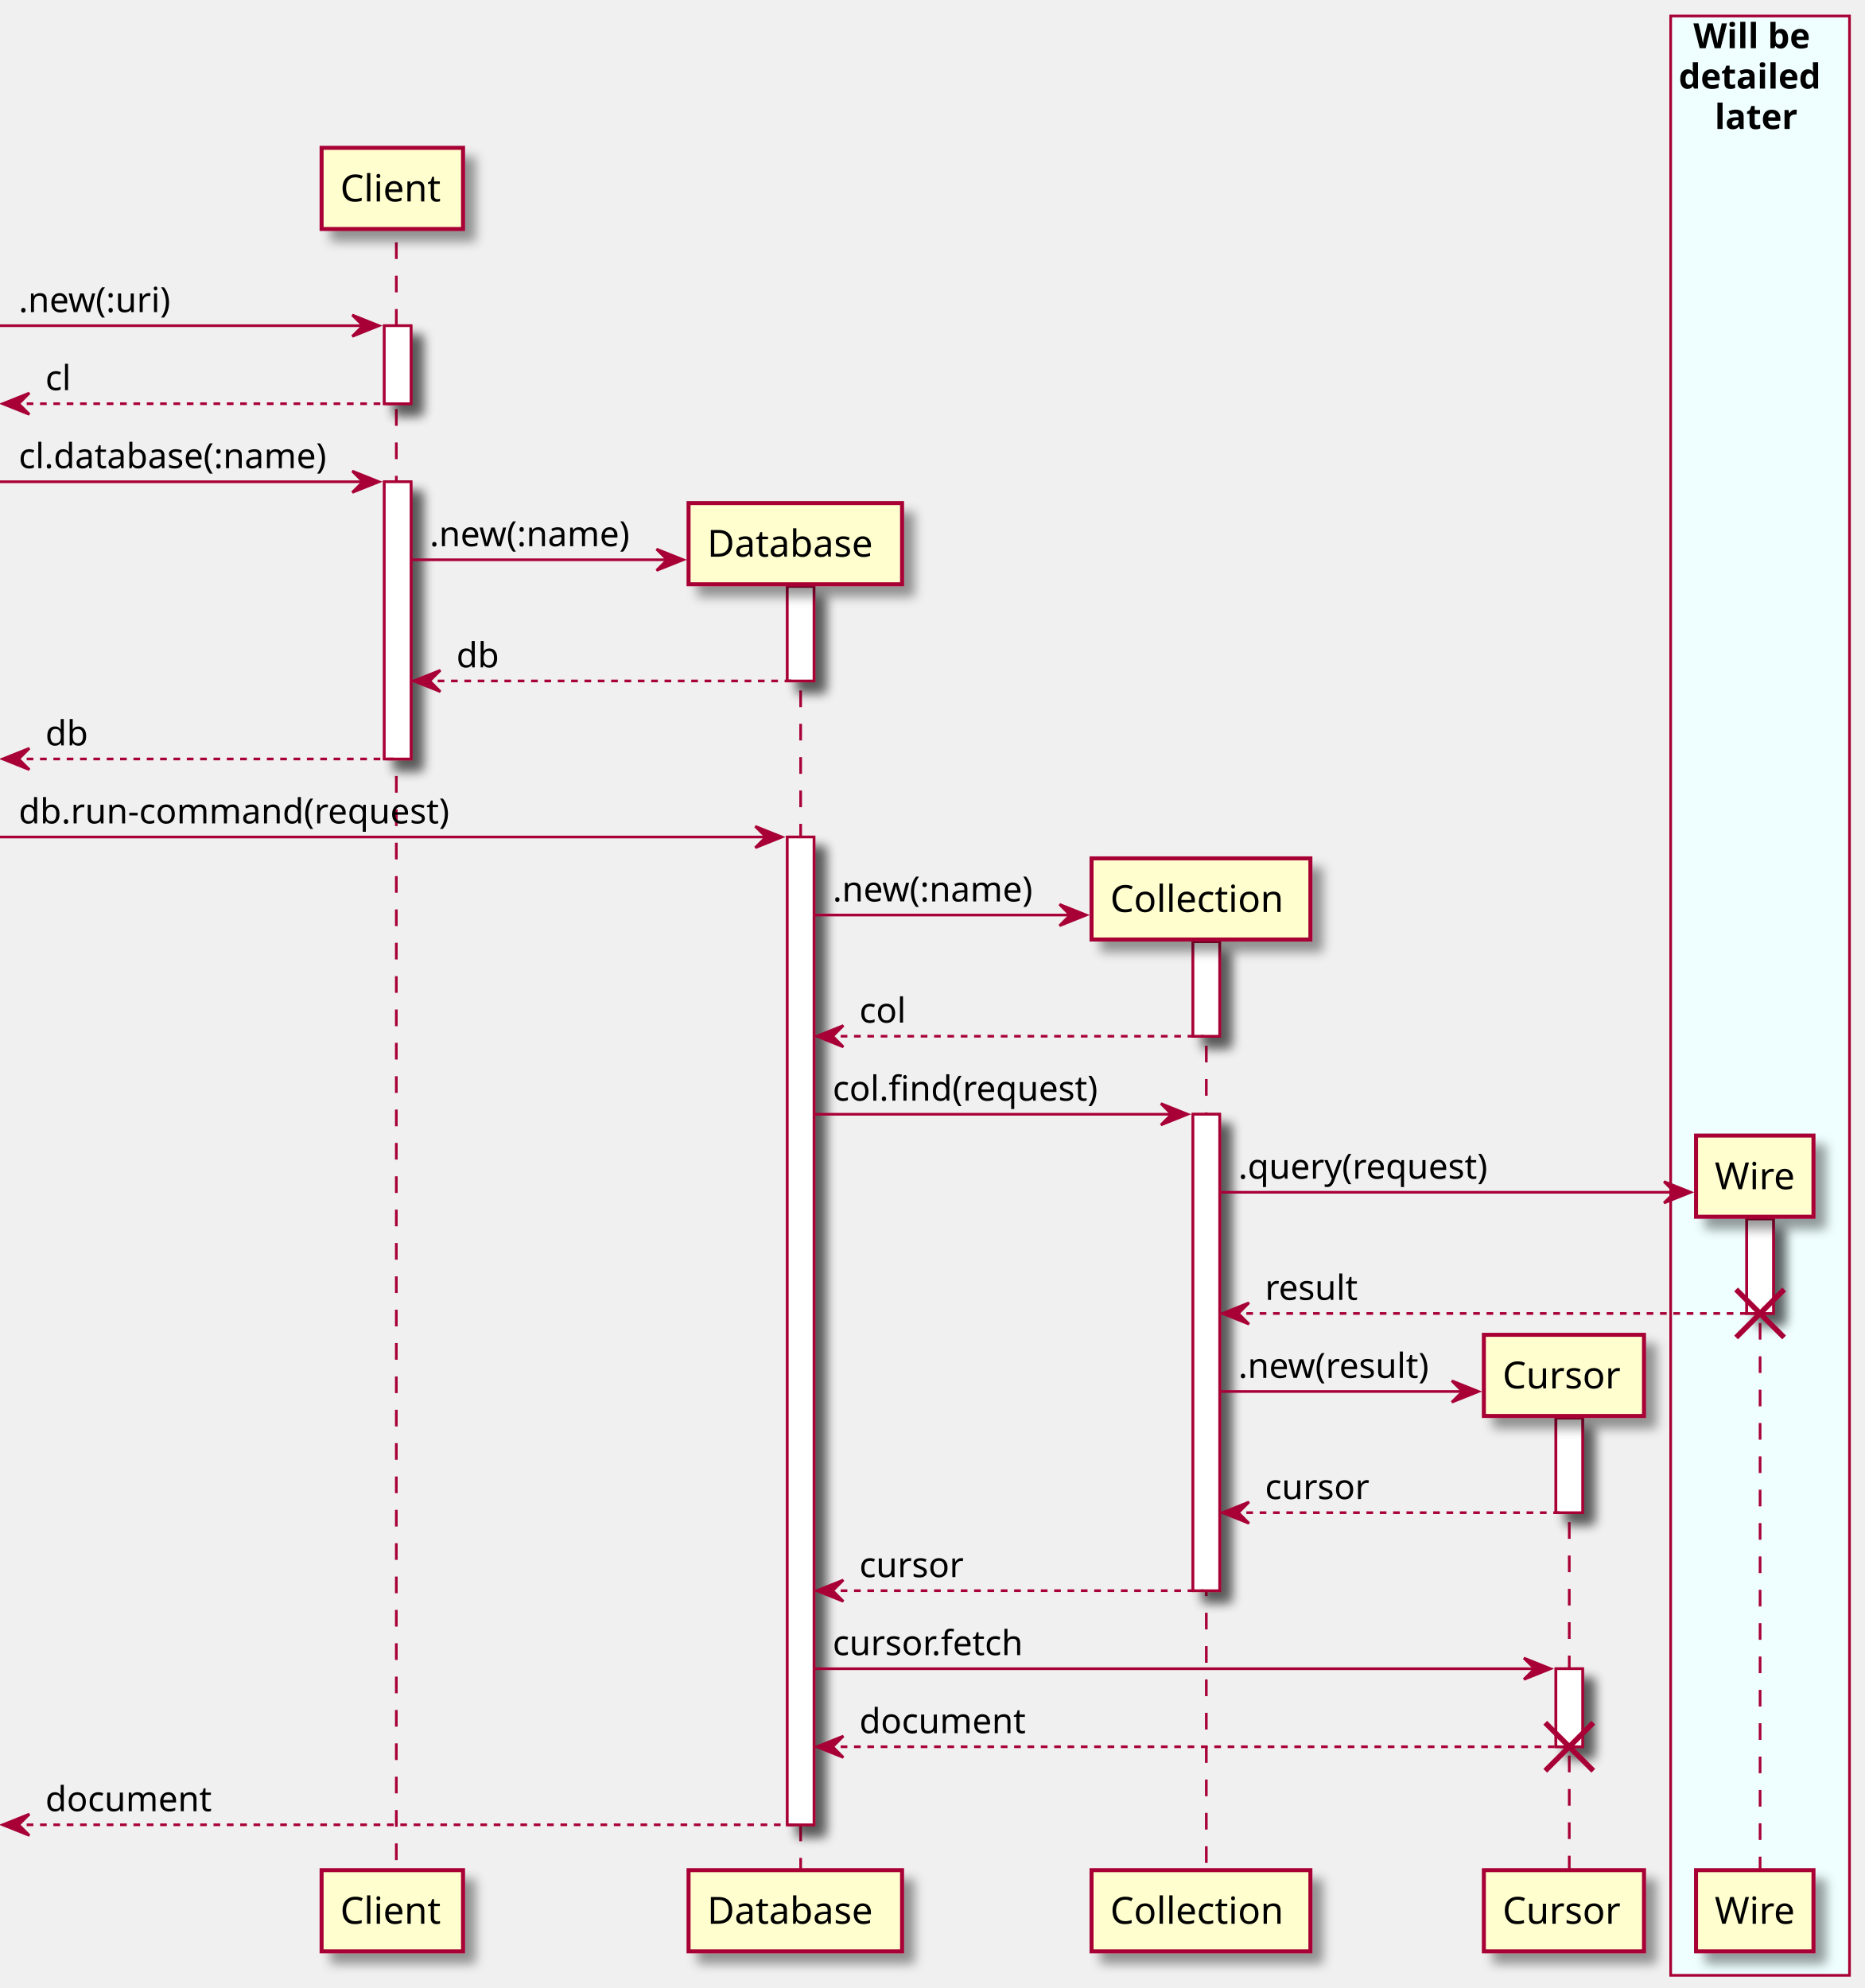
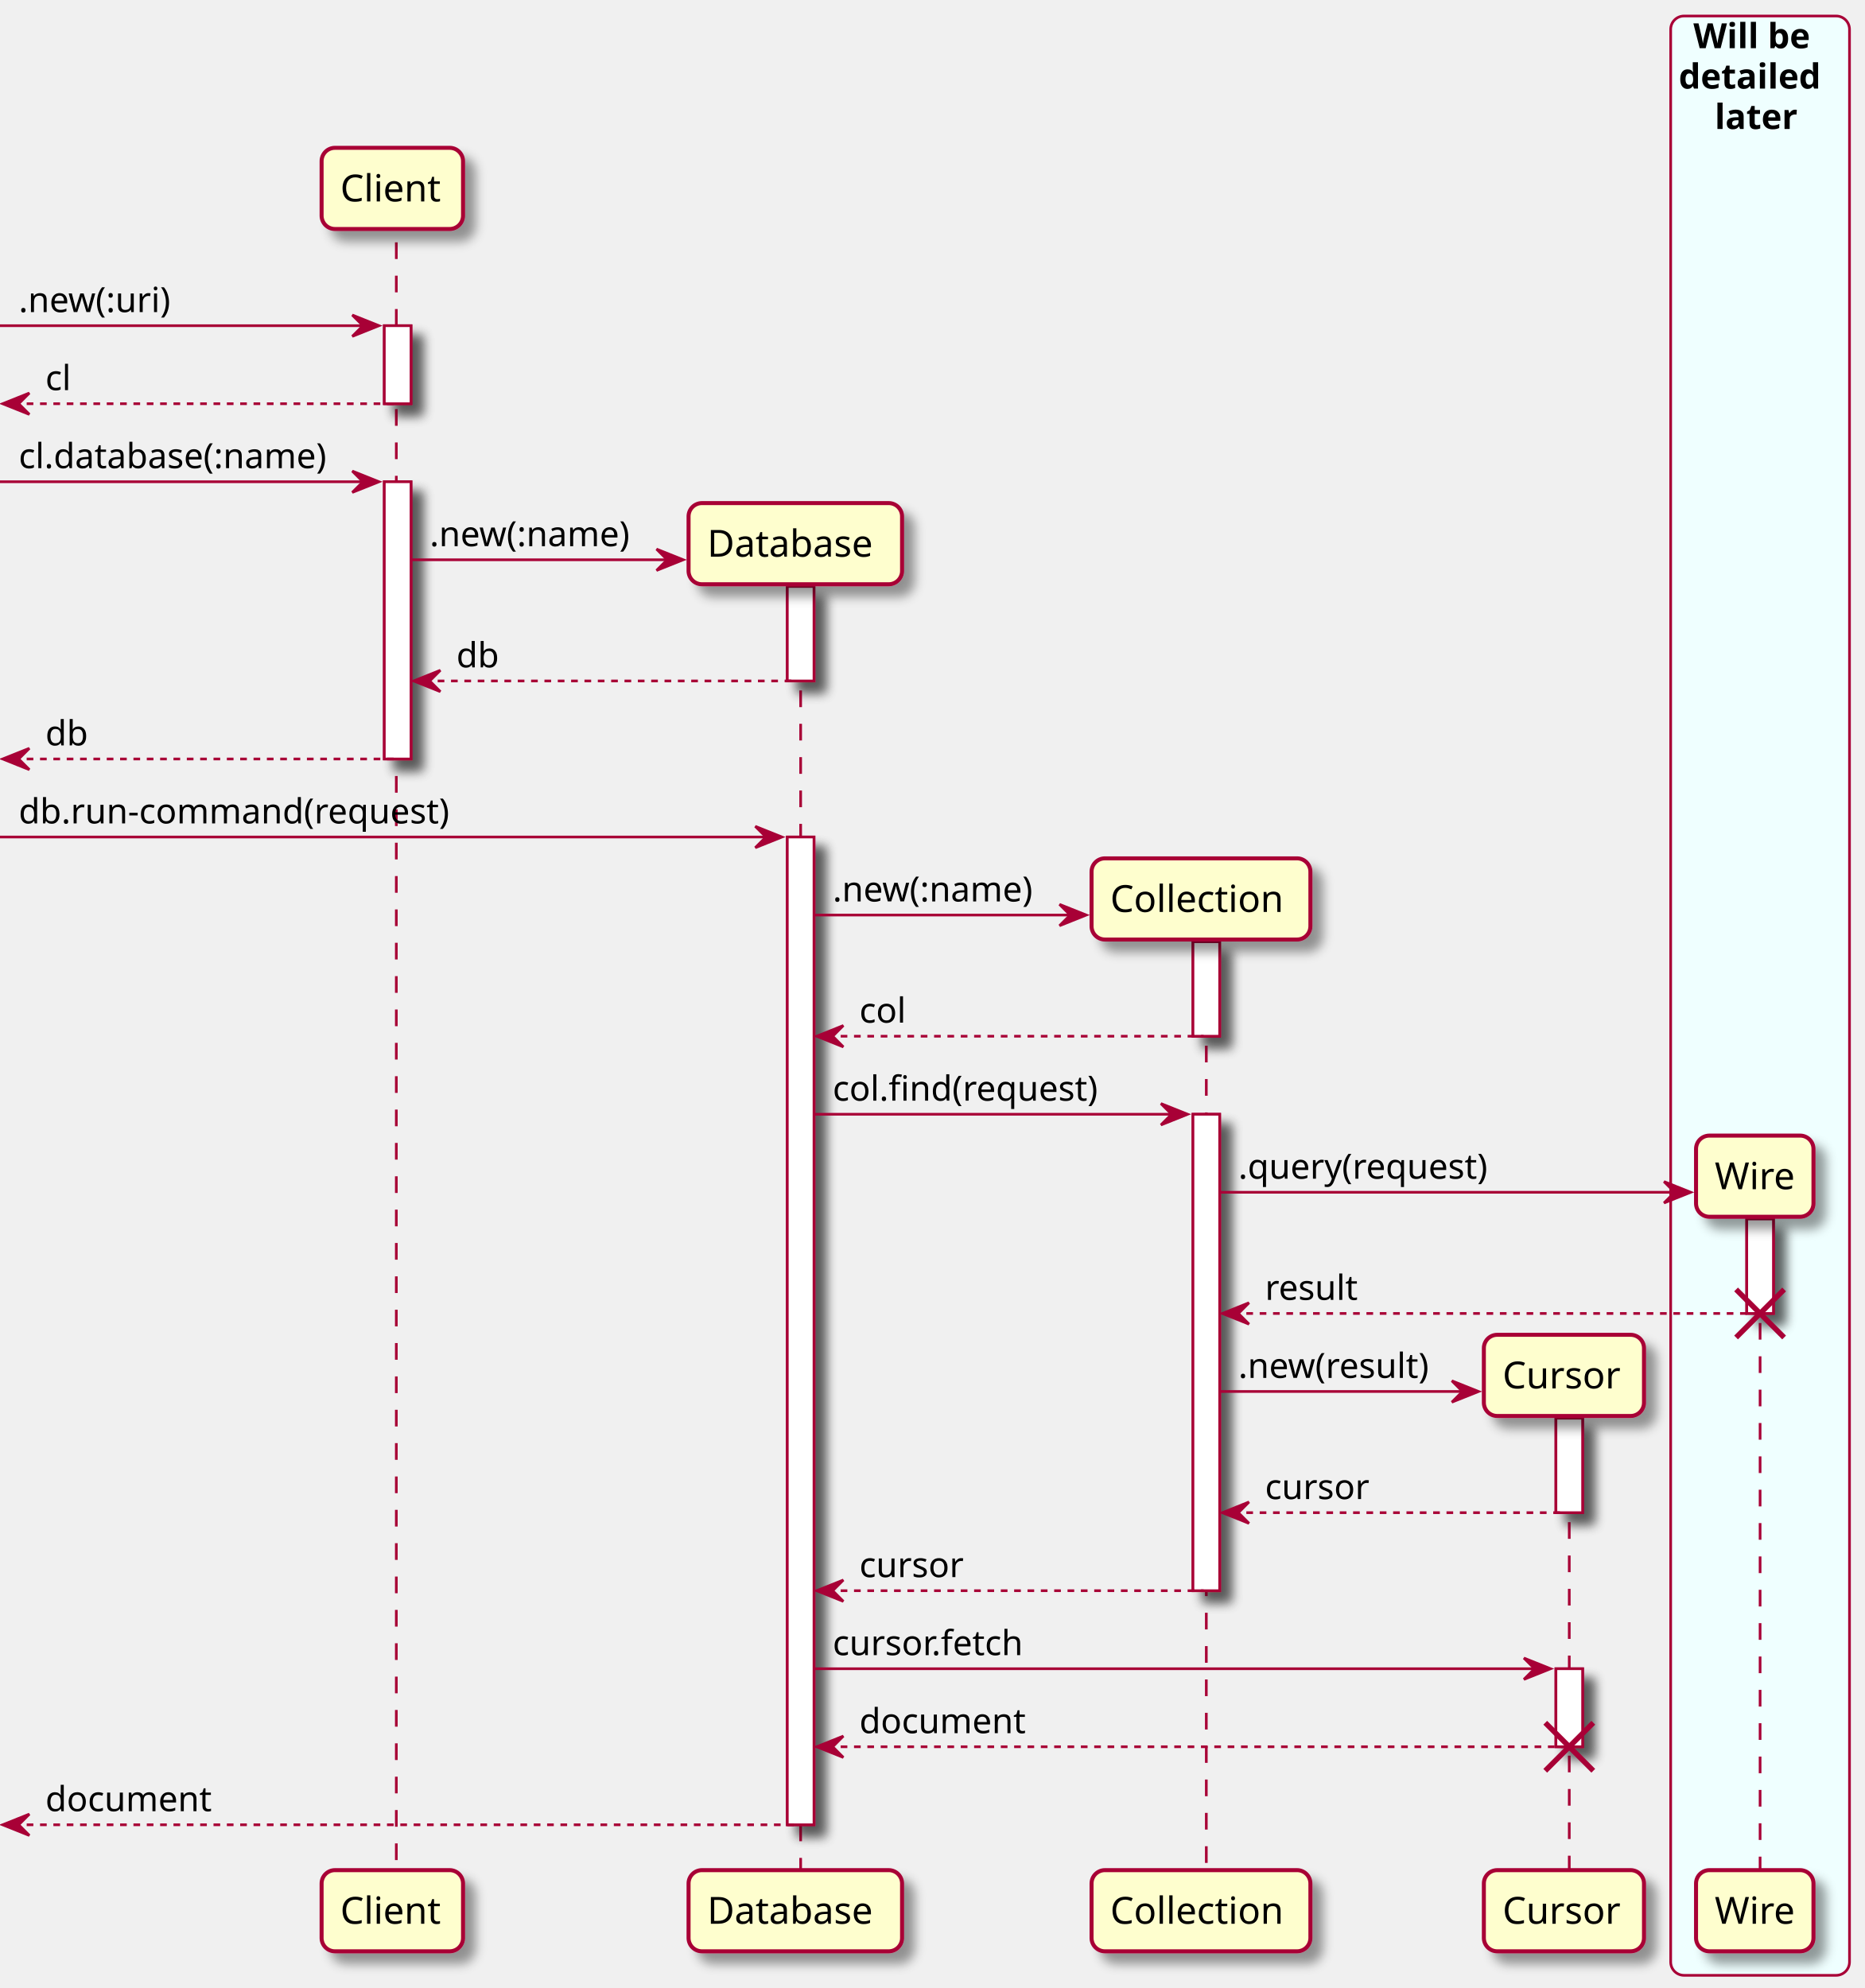
<svg xmlns="http://www.w3.org/2000/svg" contentScriptType="application/ecmascript" contentStyleType="text/css" height="596.8px" preserveAspectRatio="none" style="width:559px;height:596px;" version="1.1" viewBox="0 0 559 596" width="559.2px" zoomAndPan="magnify">
  <defs>
-     <filter height="300%" id="f1c8ffc41sdok8" width="300%" x="-1" y="-1">
+     <filter height="300%" id="fs5m1uit9dcch" width="300%" x="-1" y="-1">
      <feGaussianBlur result="blurOut" stdDeviation="1.6" />
      <feColorMatrix in="blurOut" result="blurOut2" type="matrix" values="0 0 0 0 0 0 0 0 0 0 0 0 0 0 0 0 0 0 .4 0" />
      <feOffset dx="3.2" dy="3.2" in="blurOut2" result="blurOut3" />
      <feBlend in="SourceGraphic" in2="blurOut3" mode="normal" />
    </filter>
  </defs>
  <g>
-     <rect fill="#EFFFFF" height="587.398" style="stroke: #A80036; stroke-width: 0.8;" width="53.6" x="500.8" y="4.8" />
+     <rect fill="#EFFFFF" height="587.398" rx="4" ry="4" style="stroke: #A80036; stroke-width: 0.8;" width="53.6" x="500.8" y="4.8" />
    <text fill="#000000" font-family="sans-serif" font-size="10.4" font-weight="bold" lengthAdjust="spacingAndGlyphs" textLength="40" x="507.6" y="14.454">Will be</text>
    <text fill="#000000" font-family="sans-serif" font-size="10.4" font-weight="bold" lengthAdjust="spacingAndGlyphs" textLength="48.8" x="503.2" y="26.56">detailed</text>
    <text fill="#000000" font-family="sans-serif" font-size="10.4" font-weight="bold" lengthAdjust="spacingAndGlyphs" textLength="27.2" x="514" y="38.666">later</text>
-     <rect fill="#FFFFFF" filter="url(#f1c8ffc41sdok8)" height="23.393" style="stroke: #A80036; stroke-width: 0.8;" width="8" x="115.2" y="97.642" />
-     <rect fill="#FFFFFF" filter="url(#f1c8ffc41sdok8)" height="83.116" style="stroke: #A80036; stroke-width: 0.8;" width="8" x="115.2" y="144.427" />
-     <rect fill="#FFFFFF" filter="url(#f1c8ffc41sdok8)" height="28.331" style="stroke: #A80036; stroke-width: 0.8;" width="8" x="236" y="175.82" />
-     <rect fill="#FFFFFF" filter="url(#f1c8ffc41sdok8)" height="296.132" style="stroke: #A80036; stroke-width: 0.8;" width="8" x="236" y="250.935" />
-     <rect fill="#FFFFFF" filter="url(#f1c8ffc41sdok8)" height="28.331" style="stroke: #A80036; stroke-width: 0.8;" width="8" x="357.6" y="282.328" />
-     <rect fill="#FFFFFF" filter="url(#f1c8ffc41sdok8)" height="142.839" style="stroke: #A80036; stroke-width: 0.8;" width="8" x="357.6" y="334.051" />
-     <rect fill="#FFFFFF" filter="url(#f1c8ffc41sdok8)" height="28.331" style="stroke: #A80036; stroke-width: 0.8;" width="8" x="466.4" y="425.166" />
-     <rect fill="#FFFFFF" filter="url(#f1c8ffc41sdok8)" height="23.393" style="stroke: #A80036; stroke-width: 0.8;" width="8" x="466.4" y="500.282" />
-     <rect fill="#FFFFFF" filter="url(#f1c8ffc41sdok8)" height="28.331" style="stroke: #A80036; stroke-width: 0.8;" width="8" x="523.6" y="365.443" />
+     <rect fill="#FFFFFF" filter="url(#fs5m1uit9dcch)" height="23.393" style="stroke: #A80036; stroke-width: 0.8;" width="8" x="115.2" y="97.642" />
+     <rect fill="#FFFFFF" filter="url(#fs5m1uit9dcch)" height="83.116" style="stroke: #A80036; stroke-width: 0.8;" width="8" x="115.2" y="144.427" />
+     <rect fill="#FFFFFF" filter="url(#fs5m1uit9dcch)" height="28.331" style="stroke: #A80036; stroke-width: 0.8;" width="8" x="236" y="175.82" />
+     <rect fill="#FFFFFF" filter="url(#fs5m1uit9dcch)" height="296.132" style="stroke: #A80036; stroke-width: 0.8;" width="8" x="236" y="250.935" />
+     <rect fill="#FFFFFF" filter="url(#fs5m1uit9dcch)" height="28.331" style="stroke: #A80036; stroke-width: 0.8;" width="8" x="357.6" y="282.328" />
+     <rect fill="#FFFFFF" filter="url(#fs5m1uit9dcch)" height="142.839" style="stroke: #A80036; stroke-width: 0.8;" width="8" x="357.6" y="334.051" />
+     <rect fill="#FFFFFF" filter="url(#fs5m1uit9dcch)" height="28.331" style="stroke: #A80036; stroke-width: 0.8;" width="8" x="466.4" y="425.166" />
+     <rect fill="#FFFFFF" filter="url(#fs5m1uit9dcch)" height="23.393" style="stroke: #A80036; stroke-width: 0.8;" width="8" x="466.4" y="500.282" />
+     <rect fill="#FFFFFF" filter="url(#fs5m1uit9dcch)" height="28.331" style="stroke: #A80036; stroke-width: 0.8;" width="8" x="523.6" y="365.443" />
    <line style="stroke: #A80036; stroke-width: 0.8; stroke-dasharray: 5.0,5.0;" x1="118.8" x2="118.8" y1="72.649" y2="561.467" />
    <line style="stroke: #A80036; stroke-width: 0.8; stroke-dasharray: 5.0,5.0;" x1="240" x2="240" y1="176.992" y2="561.467" />
    <line style="stroke: #A80036; stroke-width: 0.8; stroke-dasharray: 5.0,5.0;" x1="361.6" x2="361.6" y1="283.5" y2="561.467" />
    <line style="stroke: #A80036; stroke-width: 0.8; stroke-dasharray: 5.0,5.0;" x1="470.4" x2="470.4" y1="426.339" y2="561.467" />
    <line style="stroke: #A80036; stroke-width: 0.8; stroke-dasharray: 5.0,5.0;" x1="527.6" x2="527.6" y1="366.616" y2="561.467" />
-     <rect fill="#FEFECE" filter="url(#f1c8ffc41sdok8)" height="24.331" style="stroke: #A80036; stroke-width: 1.2;" width="42.4" x="96.4" y="44.319" />
+     <rect fill="#FEFECE" filter="url(#fs5m1uit9dcch)" height="24.331" rx="4" ry="4" style="stroke: #A80036; stroke-width: 1.2;" width="42.4" x="96.4" y="44.319" />
    <text fill="#000000" font-family="sans-serif" font-size="11.2" lengthAdjust="spacingAndGlyphs" textLength="31.2" x="102" y="60.386">Client</text>
-     <rect fill="#FEFECE" filter="url(#f1c8ffc41sdok8)" height="24.331" style="stroke: #A80036; stroke-width: 1.2;" width="42.4" x="96.4" y="560.667" />
+     <rect fill="#FEFECE" filter="url(#fs5m1uit9dcch)" height="24.331" rx="4" ry="4" style="stroke: #A80036; stroke-width: 1.2;" width="42.4" x="96.4" y="560.667" />
    <text fill="#000000" font-family="sans-serif" font-size="11.2" lengthAdjust="spacingAndGlyphs" textLength="31.2" x="102" y="576.734">Client</text>
-     <rect fill="#FEFECE" filter="url(#f1c8ffc41sdok8)" height="24.331" style="stroke: #A80036; stroke-width: 1.2;" width="64" x="206.4" y="560.667" />
+     <rect fill="#FEFECE" filter="url(#fs5m1uit9dcch)" height="24.331" rx="4" ry="4" style="stroke: #A80036; stroke-width: 1.2;" width="64" x="206.4" y="560.667" />
    <text fill="#000000" font-family="sans-serif" font-size="11.2" lengthAdjust="spacingAndGlyphs" textLength="52.8" x="212" y="576.734">Database</text>
-     <rect fill="#FEFECE" filter="url(#f1c8ffc41sdok8)" height="24.331" style="stroke: #A80036; stroke-width: 1.2;" width="65.6" x="327.2" y="560.667" />
+     <rect fill="#FEFECE" filter="url(#fs5m1uit9dcch)" height="24.331" rx="4" ry="4" style="stroke: #A80036; stroke-width: 1.2;" width="65.6" x="327.2" y="560.667" />
    <text fill="#000000" font-family="sans-serif" font-size="11.2" lengthAdjust="spacingAndGlyphs" textLength="54.4" x="332.8" y="576.734">Collection</text>
-     <rect fill="#FEFECE" filter="url(#f1c8ffc41sdok8)" height="24.331" style="stroke: #A80036; stroke-width: 1.2;" width="48" x="444.8" y="560.667" />
+     <rect fill="#FEFECE" filter="url(#fs5m1uit9dcch)" height="24.331" rx="4" ry="4" style="stroke: #A80036; stroke-width: 1.2;" width="48" x="444.8" y="560.667" />
    <text fill="#000000" font-family="sans-serif" font-size="11.2" lengthAdjust="spacingAndGlyphs" textLength="36.8" x="450.4" y="576.734">Cursor</text>
-     <rect fill="#FEFECE" filter="url(#f1c8ffc41sdok8)" height="24.331" style="stroke: #A80036; stroke-width: 1.2;" width="35.2" x="508.4" y="560.667" />
+     <rect fill="#FEFECE" filter="url(#fs5m1uit9dcch)" height="24.331" rx="4" ry="4" style="stroke: #A80036; stroke-width: 1.2;" width="35.2" x="508.4" y="560.667" />
    <text fill="#000000" font-family="sans-serif" font-size="11.2" lengthAdjust="spacingAndGlyphs" textLength="24" x="514" y="576.734">Wire</text>
-     <rect fill="#FFFFFF" filter="url(#f1c8ffc41sdok8)" height="23.393" style="stroke: #A80036; stroke-width: 0.8;" width="8" x="115.2" y="97.642" />
-     <rect fill="#FFFFFF" filter="url(#f1c8ffc41sdok8)" height="83.116" style="stroke: #A80036; stroke-width: 0.8;" width="8" x="115.2" y="144.427" />
-     <rect fill="#FFFFFF" filter="url(#f1c8ffc41sdok8)" height="28.331" style="stroke: #A80036; stroke-width: 0.8;" width="8" x="236" y="175.82" />
-     <rect fill="#FFFFFF" filter="url(#f1c8ffc41sdok8)" height="296.132" style="stroke: #A80036; stroke-width: 0.8;" width="8" x="236" y="250.935" />
-     <rect fill="#FFFFFF" filter="url(#f1c8ffc41sdok8)" height="28.331" style="stroke: #A80036; stroke-width: 0.8;" width="8" x="357.6" y="282.328" />
-     <rect fill="#FFFFFF" filter="url(#f1c8ffc41sdok8)" height="142.839" style="stroke: #A80036; stroke-width: 0.8;" width="8" x="357.6" y="334.051" />
-     <rect fill="#FFFFFF" filter="url(#f1c8ffc41sdok8)" height="28.331" style="stroke: #A80036; stroke-width: 0.8;" width="8" x="466.4" y="425.166" />
-     <rect fill="#FFFFFF" filter="url(#f1c8ffc41sdok8)" height="23.393" style="stroke: #A80036; stroke-width: 0.8;" width="8" x="466.4" y="500.282" />
-     <rect fill="#FFFFFF" filter="url(#f1c8ffc41sdok8)" height="28.331" style="stroke: #A80036; stroke-width: 0.8;" width="8" x="523.6" y="365.443" />
+     <rect fill="#FFFFFF" filter="url(#fs5m1uit9dcch)" height="23.393" style="stroke: #A80036; stroke-width: 0.8;" width="8" x="115.2" y="97.642" />
+     <rect fill="#FFFFFF" filter="url(#fs5m1uit9dcch)" height="83.116" style="stroke: #A80036; stroke-width: 0.8;" width="8" x="115.2" y="144.427" />
+     <rect fill="#FFFFFF" filter="url(#fs5m1uit9dcch)" height="28.331" style="stroke: #A80036; stroke-width: 0.8;" width="8" x="236" y="175.82" />
+     <rect fill="#FFFFFF" filter="url(#fs5m1uit9dcch)" height="296.132" style="stroke: #A80036; stroke-width: 0.8;" width="8" x="236" y="250.935" />
+     <rect fill="#FFFFFF" filter="url(#fs5m1uit9dcch)" height="28.331" style="stroke: #A80036; stroke-width: 0.8;" width="8" x="357.6" y="282.328" />
+     <rect fill="#FFFFFF" filter="url(#fs5m1uit9dcch)" height="142.839" style="stroke: #A80036; stroke-width: 0.8;" width="8" x="357.6" y="334.051" />
+     <rect fill="#FFFFFF" filter="url(#fs5m1uit9dcch)" height="28.331" style="stroke: #A80036; stroke-width: 0.8;" width="8" x="466.4" y="425.166" />
+     <rect fill="#FFFFFF" filter="url(#fs5m1uit9dcch)" height="23.393" style="stroke: #A80036; stroke-width: 0.8;" width="8" x="466.4" y="500.282" />
+     <rect fill="#FFFFFF" filter="url(#fs5m1uit9dcch)" height="28.331" style="stroke: #A80036; stroke-width: 0.8;" width="8" x="523.6" y="365.443" />
    <polygon fill="#A80036" points="105.6,94.442,113.6,97.642,105.6,100.842,108.8,97.642" style="stroke: #A80036; stroke-width: 0.8;" />
    <line style="stroke: #A80036; stroke-width: 0.8;" x1="0" x2="110.4" y1="97.642" y2="97.642" />
    <text fill="#000000" font-family="sans-serif" font-size="10.4" lengthAdjust="spacingAndGlyphs" textLength="47.2" x="5.6" y="93.569">.new(:uri)</text>
    <polygon fill="#A80036" points="8.8,117.834,0.8,121.034,8.8,124.234,5.6,121.034" style="stroke: #A80036; stroke-width: 0.8;" />
    <line style="stroke: #A80036; stroke-width: 0.8; stroke-dasharray: 2.0,2.0;" x1="4" x2="118.4" y1="121.034" y2="121.034" />
    <text fill="#000000" font-family="sans-serif" font-size="10.4" lengthAdjust="spacingAndGlyphs" textLength="8" x="13.6" y="116.961">cl</text>
    <polygon fill="#A80036" points="105.6,141.227,113.6,144.427,105.6,147.627,108.8,144.427" style="stroke: #A80036; stroke-width: 0.8;" />
    <line style="stroke: #A80036; stroke-width: 0.8;" x1="0" x2="110.4" y1="144.427" y2="144.427" />
    <text fill="#000000" font-family="sans-serif" font-size="10.4" lengthAdjust="spacingAndGlyphs" textLength="100" x="5.6" y="140.354">cl.database(:name)</text>
    <polygon fill="#A80036" points="196.8,164.619,204.8,167.82,196.8,171.019,200,167.82" style="stroke: #A80036; stroke-width: 0.8;" />
    <line style="stroke: #A80036; stroke-width: 0.8;" x1="123.2" x2="201.6" y1="167.82" y2="167.82" />
    <text fill="#000000" font-family="sans-serif" font-size="10.4" lengthAdjust="spacingAndGlyphs" textLength="64" x="128.8" y="163.746">.new(:name)</text>
-     <rect fill="#FEFECE" filter="url(#f1c8ffc41sdok8)" height="24.331" style="stroke: #A80036; stroke-width: 1.2;" width="64" x="206.4" y="150.827" />
+     <rect fill="#FEFECE" filter="url(#fs5m1uit9dcch)" height="24.331" rx="4" ry="4" style="stroke: #A80036; stroke-width: 1.2;" width="64" x="206.4" y="150.827" />
    <text fill="#000000" font-family="sans-serif" font-size="11.2" lengthAdjust="spacingAndGlyphs" textLength="52.8" x="212" y="166.894">Database</text>
    <polygon fill="#A80036" points="132,200.95,124,204.15,132,207.35,128.8,204.15" style="stroke: #A80036; stroke-width: 0.8;" />
    <line style="stroke: #A80036; stroke-width: 0.8; stroke-dasharray: 2.0,2.0;" x1="127.2" x2="239.2" y1="204.15" y2="204.15" />
    <text fill="#000000" font-family="sans-serif" font-size="10.4" lengthAdjust="spacingAndGlyphs" textLength="12.8" x="136.8" y="200.077">db</text>
    <polygon fill="#A80036" points="8.8,224.343,0.8,227.543,8.8,230.743,5.6,227.543" style="stroke: #A80036; stroke-width: 0.8;" />
    <line style="stroke: #A80036; stroke-width: 0.8; stroke-dasharray: 2.0,2.0;" x1="4" x2="118.4" y1="227.543" y2="227.543" />
    <text fill="#000000" font-family="sans-serif" font-size="10.4" lengthAdjust="spacingAndGlyphs" textLength="12.8" x="13.6" y="223.47">db</text>
    <polygon fill="#A80036" points="226.4,247.735,234.4,250.935,226.4,254.135,229.6,250.935" style="stroke: #A80036; stroke-width: 0.8;" />
    <line style="stroke: #A80036; stroke-width: 0.8;" x1="0" x2="231.2" y1="250.935" y2="250.935" />
    <text fill="#000000" font-family="sans-serif" font-size="10.4" lengthAdjust="spacingAndGlyphs" textLength="136" x="5.6" y="246.862">db.run-command(request)</text>
    <polygon fill="#A80036" points="317.6,271.128,325.6,274.328,317.6,277.528,320.8,274.328" style="stroke: #A80036; stroke-width: 0.8;" />
    <line style="stroke: #A80036; stroke-width: 0.8;" x1="244" x2="322.4" y1="274.328" y2="274.328" />
    <text fill="#000000" font-family="sans-serif" font-size="10.4" lengthAdjust="spacingAndGlyphs" textLength="64" x="249.6" y="270.255">.new(:name)</text>
-     <rect fill="#FEFECE" filter="url(#f1c8ffc41sdok8)" height="24.331" style="stroke: #A80036; stroke-width: 1.2;" width="65.6" x="327.2" y="257.335" />
+     <rect fill="#FEFECE" filter="url(#fs5m1uit9dcch)" height="24.331" rx="4" ry="4" style="stroke: #A80036; stroke-width: 1.2;" width="65.6" x="327.2" y="257.335" />
    <text fill="#000000" font-family="sans-serif" font-size="11.2" lengthAdjust="spacingAndGlyphs" textLength="54.4" x="332.8" y="273.402">Collection</text>
    <polygon fill="#A80036" points="252.8,307.458,244.8,310.658,252.8,313.858,249.6,310.658" style="stroke: #A80036; stroke-width: 0.8;" />
    <line style="stroke: #A80036; stroke-width: 0.8; stroke-dasharray: 2.0,2.0;" x1="248" x2="360.8" y1="310.658" y2="310.658" />
    <text fill="#000000" font-family="sans-serif" font-size="10.4" lengthAdjust="spacingAndGlyphs" textLength="14.4" x="257.6" y="306.585">col</text>
    <polygon fill="#A80036" points="348,330.851,356,334.051,348,337.251,351.2,334.051" style="stroke: #A80036; stroke-width: 0.8;" />
    <line style="stroke: #A80036; stroke-width: 0.8;" x1="244" x2="352.8" y1="334.051" y2="334.051" />
    <text fill="#000000" font-family="sans-serif" font-size="10.4" lengthAdjust="spacingAndGlyphs" textLength="83.2" x="249.6" y="329.978">col.find(request)</text>
    <polygon fill="#A80036" points="498.8,354.243,506.8,357.443,498.8,360.643,502,357.443" style="stroke: #A80036; stroke-width: 0.8;" />
    <line style="stroke: #A80036; stroke-width: 0.8;" x1="365.6" x2="503.6" y1="357.443" y2="357.443" />
    <text fill="#000000" font-family="sans-serif" font-size="10.4" lengthAdjust="spacingAndGlyphs" textLength="79.2" x="371.2" y="353.37">.query(request)</text>
-     <rect fill="#FEFECE" filter="url(#f1c8ffc41sdok8)" height="24.331" style="stroke: #A80036; stroke-width: 1.2;" width="35.2" x="508.4" y="340.451" />
+     <rect fill="#FEFECE" filter="url(#fs5m1uit9dcch)" height="24.331" rx="4" ry="4" style="stroke: #A80036; stroke-width: 1.2;" width="35.2" x="508.4" y="340.451" />
    <text fill="#000000" font-family="sans-serif" font-size="11.2" lengthAdjust="spacingAndGlyphs" textLength="24" x="514" y="356.518">Wire</text>
    <polygon fill="#A80036" points="374.4,390.574,366.4,393.774,374.4,396.974,371.2,393.774" style="stroke: #A80036; stroke-width: 0.8;" />
    <line style="stroke: #A80036; stroke-width: 0.8; stroke-dasharray: 2.0,2.0;" x1="369.6" x2="526.8" y1="393.774" y2="393.774" />
    <text fill="#000000" font-family="sans-serif" font-size="10.4" lengthAdjust="spacingAndGlyphs" textLength="28.8" x="379.2" y="389.701">result</text>
    <line style="stroke: #A80036; stroke-width: 1.6;" x1="520.4" x2="534.8" y1="386.574" y2="400.974" />
    <line style="stroke: #A80036; stroke-width: 1.6;" x1="520.4" x2="534.8" y1="400.974" y2="386.574" />
    <polygon fill="#A80036" points="435.2,413.966,443.2,417.166,435.2,420.366,438.4,417.166" style="stroke: #A80036; stroke-width: 0.8;" />
    <line style="stroke: #A80036; stroke-width: 0.8;" x1="365.6" x2="440" y1="417.166" y2="417.166" />
    <text fill="#000000" font-family="sans-serif" font-size="10.4" lengthAdjust="spacingAndGlyphs" textLength="60" x="371.2" y="413.093">.new(result)</text>
-     <rect fill="#FEFECE" filter="url(#f1c8ffc41sdok8)" height="24.331" style="stroke: #A80036; stroke-width: 1.2;" width="48" x="444.8" y="400.174" />
+     <rect fill="#FEFECE" filter="url(#fs5m1uit9dcch)" height="24.331" rx="4" ry="4" style="stroke: #A80036; stroke-width: 1.2;" width="48" x="444.8" y="400.174" />
    <text fill="#000000" font-family="sans-serif" font-size="11.2" lengthAdjust="spacingAndGlyphs" textLength="36.8" x="450.4" y="416.241">Cursor</text>
    <polygon fill="#A80036" points="374.4,450.297,366.4,453.497,374.4,456.697,371.2,453.497" style="stroke: #A80036; stroke-width: 0.8;" />
    <line style="stroke: #A80036; stroke-width: 0.8; stroke-dasharray: 2.0,2.0;" x1="369.6" x2="469.6" y1="453.497" y2="453.497" />
    <text fill="#000000" font-family="sans-serif" font-size="10.4" lengthAdjust="spacingAndGlyphs" textLength="32" x="379.2" y="449.424">cursor</text>
    <polygon fill="#A80036" points="252.8,473.69,244.8,476.889,252.8,480.089,249.6,476.889" style="stroke: #A80036; stroke-width: 0.8;" />
    <line style="stroke: #A80036; stroke-width: 0.8; stroke-dasharray: 2.0,2.0;" x1="248" x2="360.8" y1="476.889" y2="476.889" />
    <text fill="#000000" font-family="sans-serif" font-size="10.4" lengthAdjust="spacingAndGlyphs" textLength="32" x="257.6" y="472.816">cursor</text>
    <polygon fill="#A80036" points="456.8,497.082,464.8,500.282,456.8,503.482,460,500.282" style="stroke: #A80036; stroke-width: 0.8;" />
    <line style="stroke: #A80036; stroke-width: 0.8;" x1="244" x2="461.6" y1="500.282" y2="500.282" />
    <text fill="#000000" font-family="sans-serif" font-size="10.4" lengthAdjust="spacingAndGlyphs" textLength="60.8" x="249.6" y="496.209">cursor.fetch</text>
    <polygon fill="#A80036" points="252.8,520.475,244.8,523.675,252.8,526.875,249.6,523.675" style="stroke: #A80036; stroke-width: 0.8;" />
    <line style="stroke: #A80036; stroke-width: 0.8; stroke-dasharray: 2.0,2.0;" x1="248" x2="469.6" y1="523.675" y2="523.675" />
    <text fill="#000000" font-family="sans-serif" font-size="10.4" lengthAdjust="spacingAndGlyphs" textLength="52" x="257.6" y="519.602">document</text>
    <line style="stroke: #A80036; stroke-width: 1.6;" x1="463.2" x2="477.6" y1="516.475" y2="530.875" />
    <line style="stroke: #A80036; stroke-width: 1.6;" x1="463.2" x2="477.6" y1="530.875" y2="516.475" />
    <polygon fill="#A80036" points="8.8,543.867,0.8,547.067,8.8,550.267,5.6,547.067" style="stroke: #A80036; stroke-width: 0.8;" />
    <line style="stroke: #A80036; stroke-width: 0.8; stroke-dasharray: 2.0,2.0;" x1="4" x2="239.2" y1="547.067" y2="547.067" />
    <text fill="#000000" font-family="sans-serif" font-size="10.4" lengthAdjust="spacingAndGlyphs" textLength="52" x="13.6" y="542.994">document</text>
  </g>
</svg>
